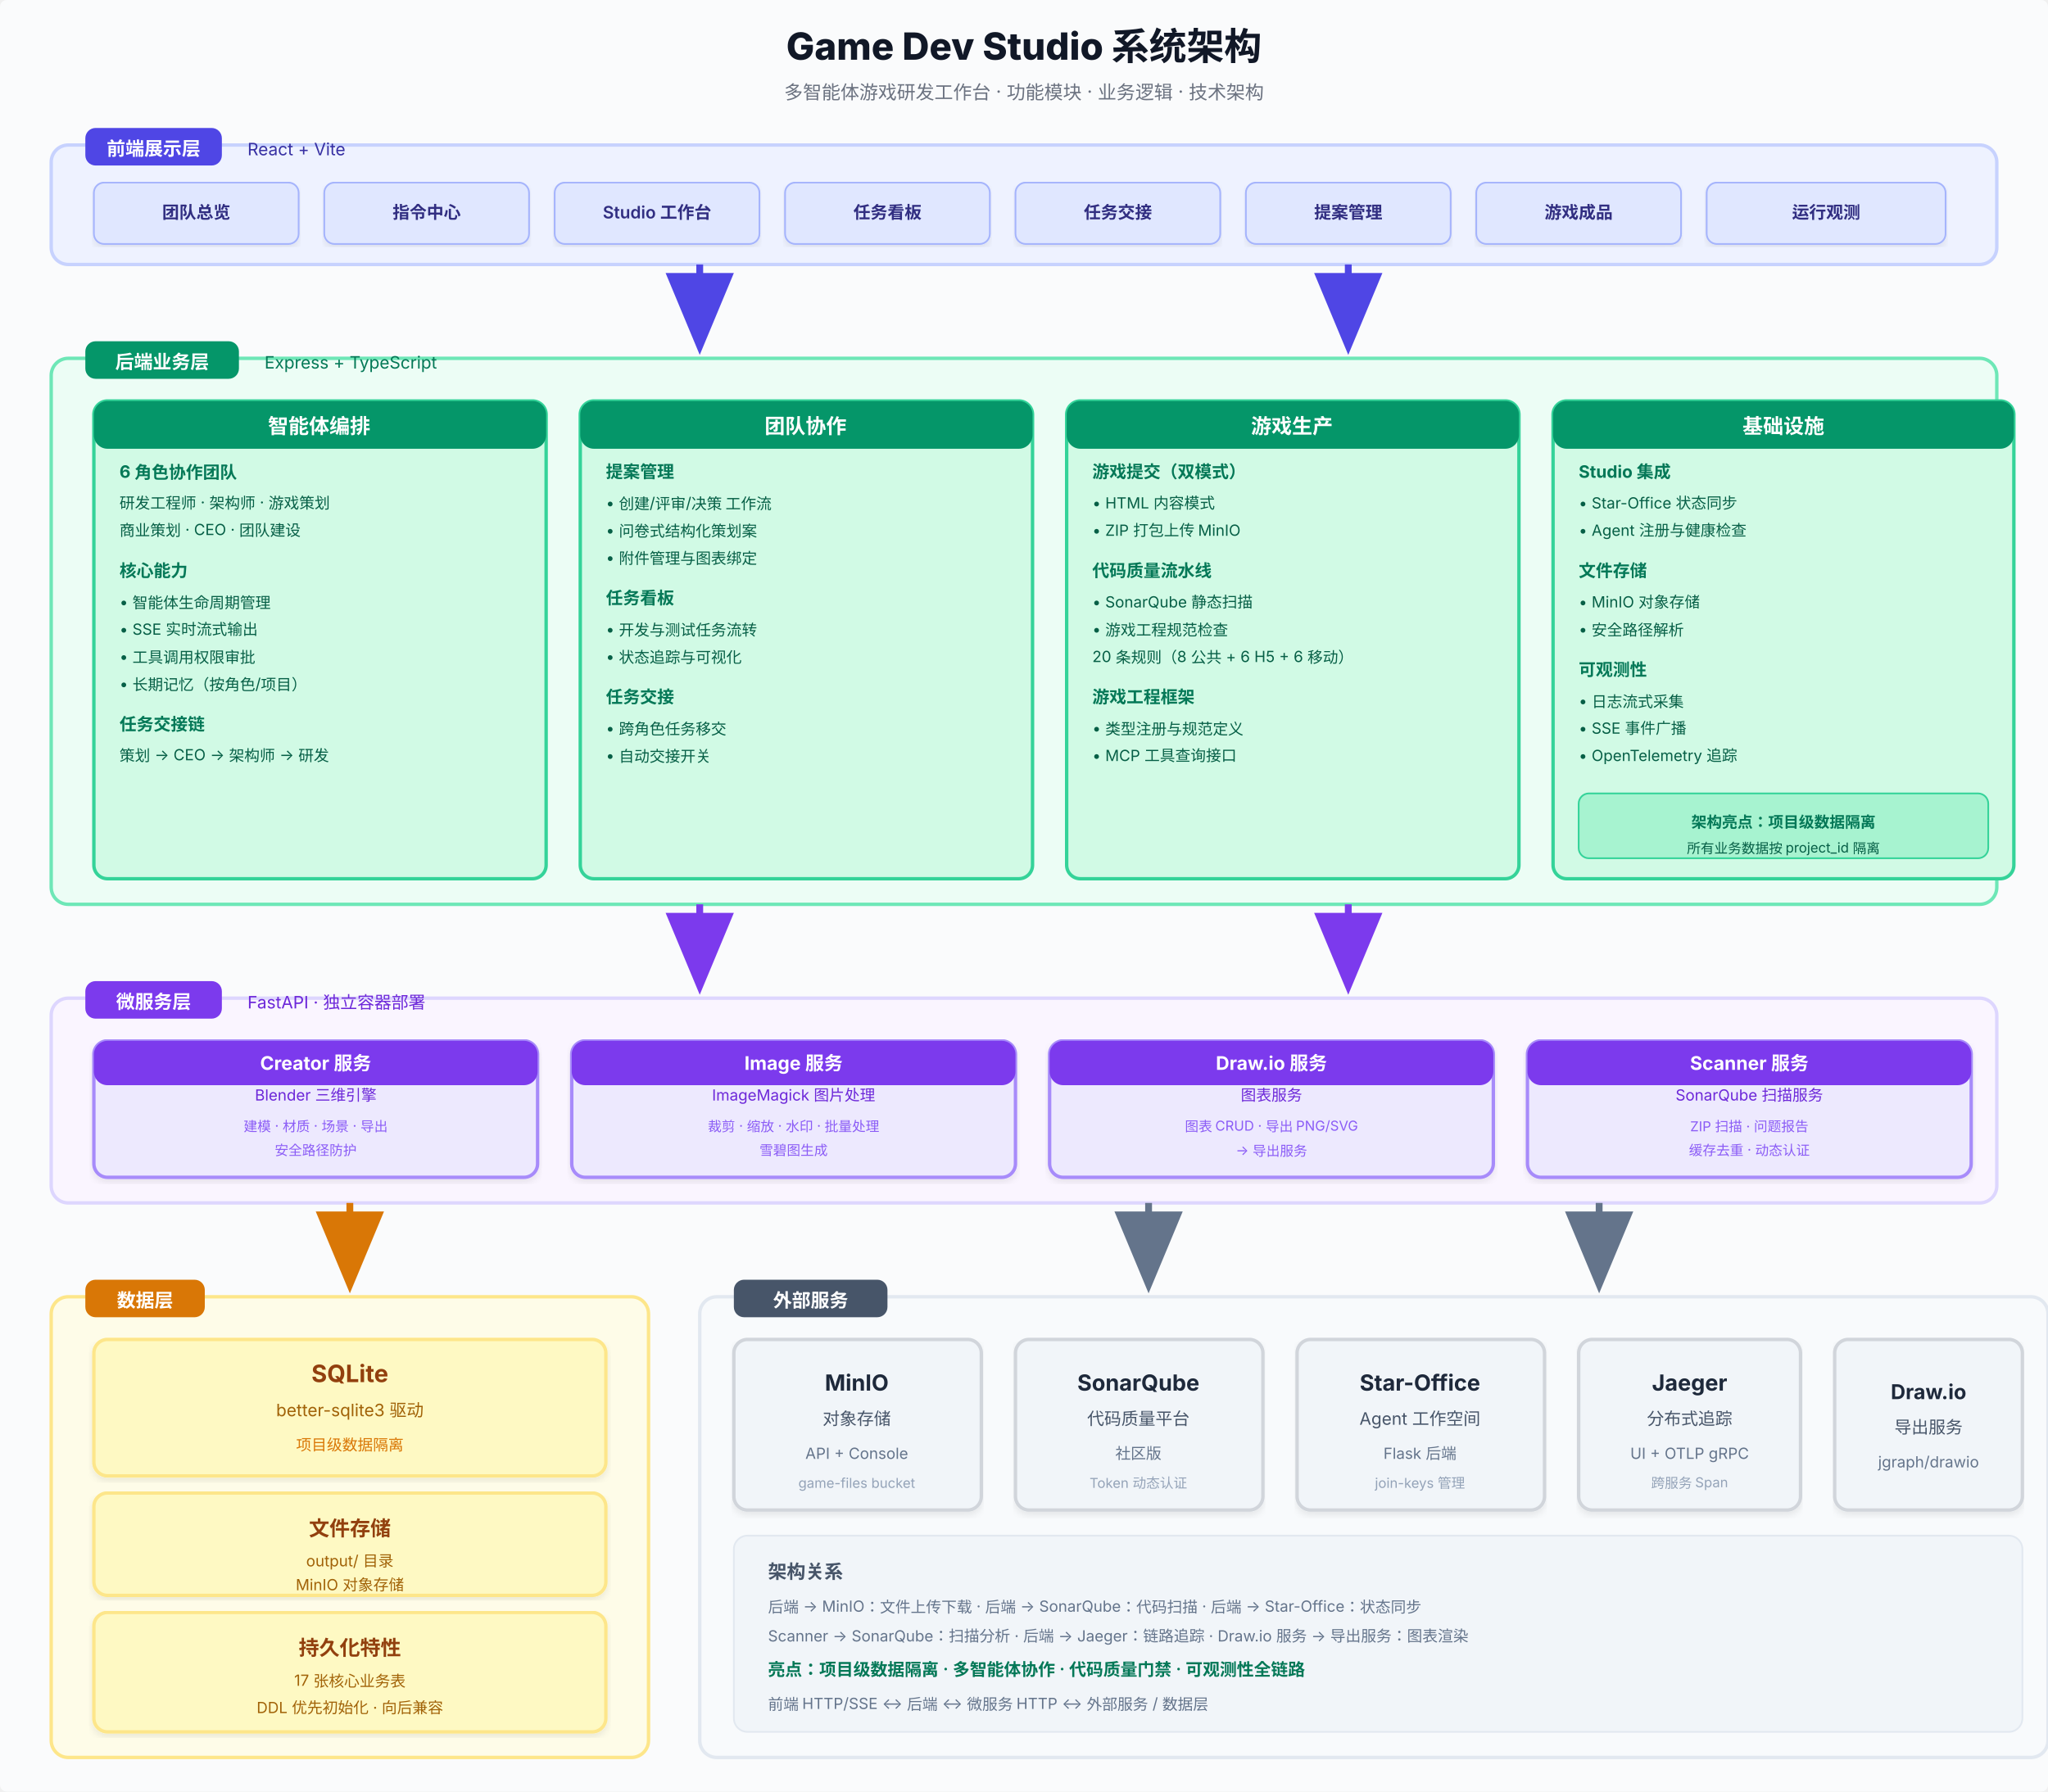
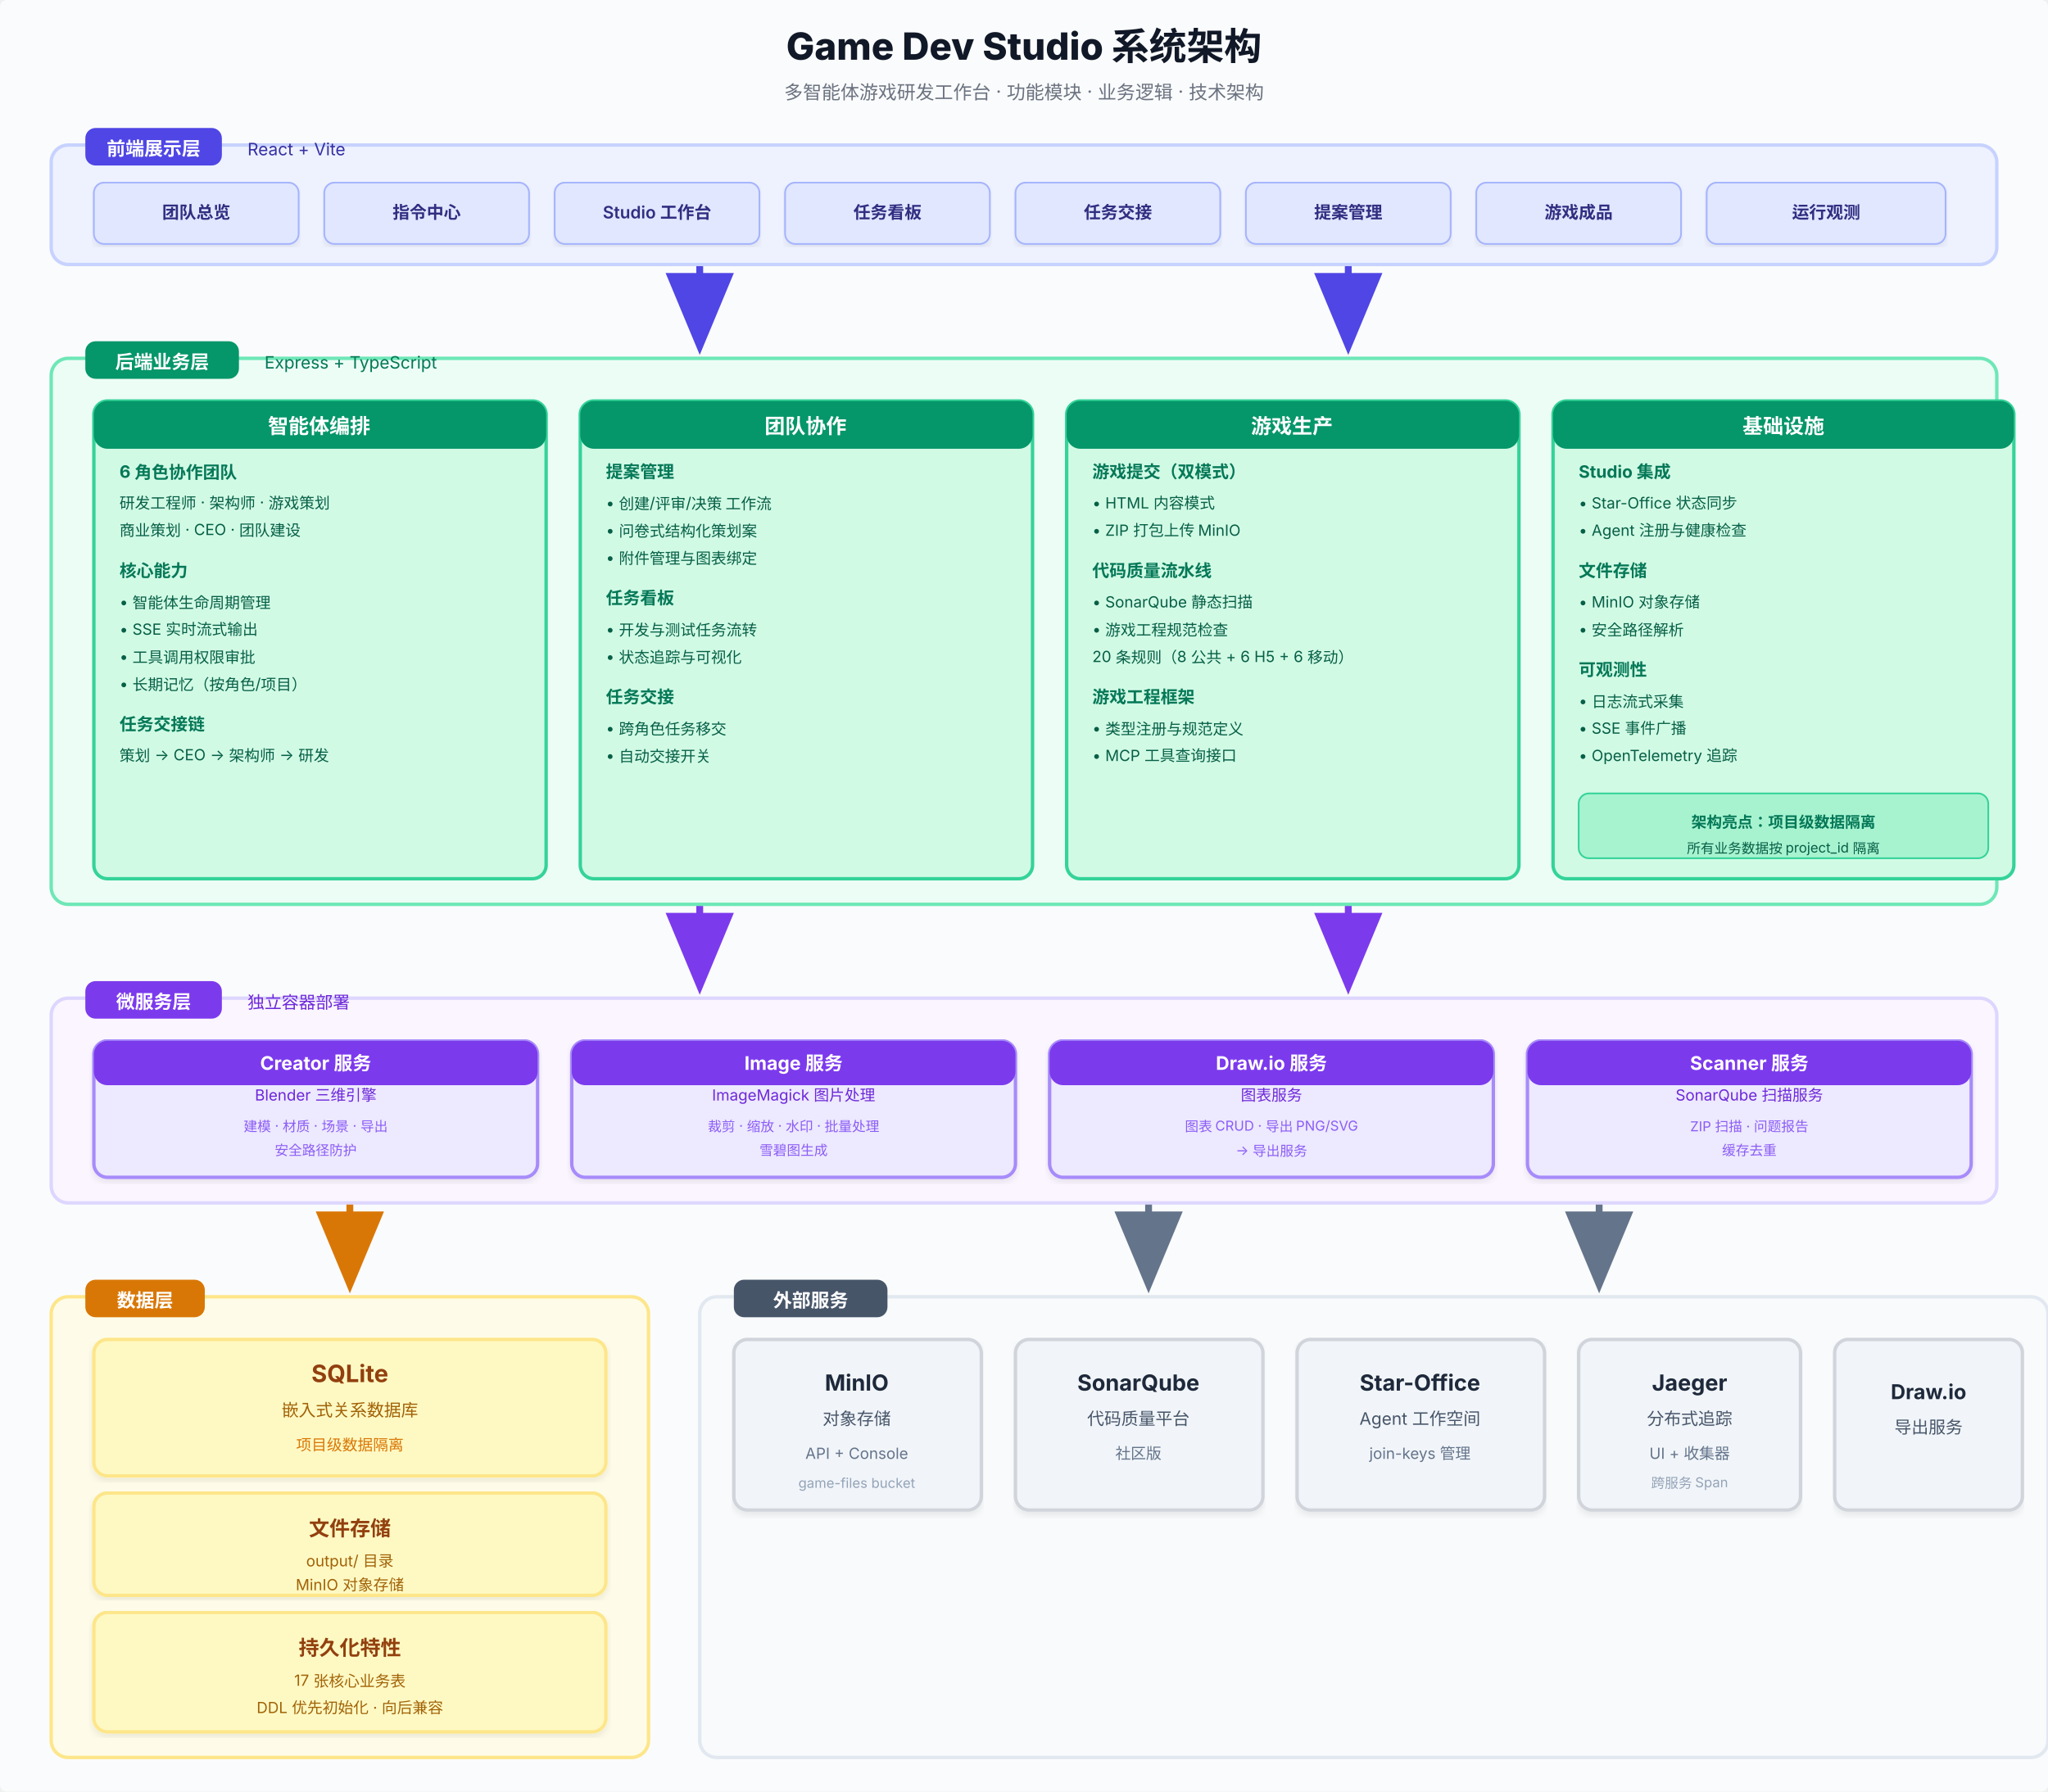
<svg xmlns="http://www.w3.org/2000/svg" viewBox="0 0 1200 1050" font-family="'Inter', 'PingFang SC', 'Microsoft YaHei', Arial, sans-serif">
  <defs>
    <marker id="aB" markerWidth="12" markerHeight="10" refX="10" refY="5" orient="auto">
      <path d="M0,0 L12,5 L0,10 Z" fill="#4F46E5" />
    </marker>
    <marker id="aP" markerWidth="12" markerHeight="10" refX="10" refY="5" orient="auto">
      <path d="M0,0 L12,5 L0,10 Z" fill="#7C3AED" />
    </marker>
    <marker id="aO" markerWidth="12" markerHeight="10" refX="10" refY="5" orient="auto">
      <path d="M0,0 L12,5 L0,10 Z" fill="#D97706" />
    </marker>
    <marker id="aG" markerWidth="12" markerHeight="10" refX="10" refY="5" orient="auto">
      <path d="M0,0 L12,5 L0,10 Z" fill="#64748B" />
    </marker>
    <filter id="sh" x="-1%" y="-1%" width="102%" height="106%">
      <feDropShadow dx="0" dy="2" stdDeviation="2" flood-opacity="0.08" />
    </filter>
  </defs>
  <rect width="1200" height="1050" fill="#FAFBFC" rx="4" />
  <text x="600" y="35" text-anchor="middle" font-size="22" font-weight="800" fill="#111827">Game Dev Studio 系统架构</text>
  <text x="600" y="58" text-anchor="middle" font-size="11" fill="#6B7280">多智能体游戏研发工作台 · 功能模块 · 业务逻辑 · 技术架构</text>
+   <line x1="410" y1="155" x2="410" y2="200" stroke="#4F46E5" stroke-width="4" marker-end="url(#aB)" />
+   <line x1="790" y1="155" x2="790" y2="200" stroke="#4F46E5" stroke-width="4" marker-end="url(#aB)" />
  <g transform="translate(30, 85)">
    <rect x="0" y="0" width="1140" height="70" rx="10" fill="#EEF2FF" stroke="#C7D2FE" stroke-width="2" />
    <rect x="20" y="-10" width="80" height="22" rx="6" fill="#4F46E5" />
    <text x="60" y="6" text-anchor="middle" font-size="11" font-weight="700" fill="#FFF">前端展示层</text>
    <text x="115" y="6" font-size="10" fill="#3730A3">React + Vite</text>
    <rect x="25" y="22" width="120" height="36" rx="6" fill="#E0E7FF" stroke="#A5B4FC" stroke-width="1" filter="url(#sh)" />
    <text x="85" y="43" text-anchor="middle" font-size="10" font-weight="600" fill="#312E81">团队总览</text>
    <rect x="160" y="22" width="120" height="36" rx="6" fill="#E0E7FF" stroke="#A5B4FC" stroke-width="1" filter="url(#sh)" />
    <text x="220" y="43" text-anchor="middle" font-size="10" font-weight="600" fill="#312E81">指令中心</text>
    <rect x="295" y="22" width="120" height="36" rx="6" fill="#E0E7FF" stroke="#A5B4FC" stroke-width="1" filter="url(#sh)" />
    <text x="355" y="43" text-anchor="middle" font-size="10" font-weight="600" fill="#312E81">Studio 工作台</text>
    <rect x="430" y="22" width="120" height="36" rx="6" fill="#E0E7FF" stroke="#A5B4FC" stroke-width="1" filter="url(#sh)" />
    <text x="490" y="43" text-anchor="middle" font-size="10" font-weight="600" fill="#312E81">任务看板</text>
    <rect x="565" y="22" width="120" height="36" rx="6" fill="#E0E7FF" stroke="#A5B4FC" stroke-width="1" filter="url(#sh)" />
    <text x="625" y="43" text-anchor="middle" font-size="10" font-weight="600" fill="#312E81">任务交接</text>
    <rect x="700" y="22" width="120" height="36" rx="6" fill="#E0E7FF" stroke="#A5B4FC" stroke-width="1" filter="url(#sh)" />
    <text x="760" y="43" text-anchor="middle" font-size="10" font-weight="600" fill="#312E81">提案管理</text>
    <rect x="835" y="22" width="120" height="36" rx="6" fill="#E0E7FF" stroke="#A5B4FC" stroke-width="1" filter="url(#sh)" />
    <text x="895" y="43" text-anchor="middle" font-size="10" font-weight="600" fill="#312E81">游戏成品</text>
    <rect x="970" y="22" width="140" height="36" rx="6" fill="#E0E7FF" stroke="#A5B4FC" stroke-width="1" filter="url(#sh)" />
    <text x="1040" y="43" text-anchor="middle" font-size="10" font-weight="600" fill="#312E81">运行观测</text>
  </g>
-   <line x1="410" y1="155" x2="410" y2="200" stroke="#4F46E5" stroke-width="4" marker-end="url(#aB)" />
-   <line x1="790" y1="155" x2="790" y2="200" stroke="#4F46E5" stroke-width="4" marker-end="url(#aB)" />
+   <line x1="410" y1="530" x2="410" y2="575" stroke="#7C3AED" stroke-width="4" marker-end="url(#aP)" />
+   <line x1="790" y1="530" x2="790" y2="575" stroke="#7C3AED" stroke-width="4" marker-end="url(#aP)" />
  <g transform="translate(30, 210)">
    <rect x="0" y="0" width="1140" height="320" rx="10" fill="#ECFDF5" stroke="#6EE7B7" stroke-width="2" />
    <rect x="20" y="-10" width="90" height="22" rx="6" fill="#059669" />
    <text x="65" y="6" text-anchor="middle" font-size="11" font-weight="700" fill="#FFF">后端业务层</text>
    <text x="125" y="6" font-size="10" fill="#047857">Express + TypeScript</text>
    <rect x="25" y="25" width="265" height="280" rx="8" fill="#D1FAE5" stroke="#34D399" stroke-width="2" />
    <rect x="25" y="25" width="265" height="28" rx="8" fill="#059669" />
    <text x="157" y="44" text-anchor="middle" font-size="12" font-weight="700" fill="#FFF">智能体编排</text>
    <text x="40" y="70" font-size="10" font-weight="700" fill="#047857">6 角色协作团队</text>
    <text x="40" y="88" font-size="9" fill="#065F46">研发工程师 · 架构师 · 游戏策划</text>
    <text x="40" y="104" font-size="9" fill="#065F46">商业策划 · CEO · 团队建设</text>
    <text x="40" y="128" font-size="10" font-weight="700" fill="#047857">核心能力</text>
    <text x="40" y="146" font-size="9" fill="#065F46">• 智能体生命周期管理</text>
    <text x="40" y="162" font-size="9" fill="#065F46">• SSE 实时流式输出</text>
    <text x="40" y="178" font-size="9" fill="#065F46">• 工具调用权限审批</text>
    <text x="40" y="194" font-size="9" fill="#065F46">• 长期记忆（按角色/项目）</text>
    <text x="40" y="218" font-size="10" font-weight="700" fill="#047857">任务交接链</text>
    <text x="40" y="236" font-size="9" fill="#065F46">策划 → CEO → 架构师 → 研发</text>
    <rect x="310" y="25" width="265" height="280" rx="8" fill="#D1FAE5" stroke="#34D399" stroke-width="2" />
    <rect x="310" y="25" width="265" height="28" rx="8" fill="#059669" />
    <text x="442" y="44" text-anchor="middle" font-size="12" font-weight="700" fill="#FFF">团队协作</text>
    <text x="325" y="70" font-size="10" font-weight="700" fill="#047857">提案管理</text>
    <text x="325" y="88" font-size="9" fill="#065F46">• 创建/评审/决策 工作流</text>
    <text x="325" y="104" font-size="9" fill="#065F46">• 问卷式结构化策划案</text>
    <text x="325" y="120" font-size="9" fill="#065F46">• 附件管理与图表绑定</text>
    <text x="325" y="144" font-size="10" font-weight="700" fill="#047857">任务看板</text>
    <text x="325" y="162" font-size="9" fill="#065F46">• 开发与测试任务流转</text>
    <text x="325" y="178" font-size="9" fill="#065F46">• 状态追踪与可视化</text>
    <text x="325" y="202" font-size="10" font-weight="700" fill="#047857">任务交接</text>
    <text x="325" y="220" font-size="9" fill="#065F46">• 跨角色任务移交</text>
    <text x="325" y="236" font-size="9" fill="#065F46">• 自动交接开关</text>
    <rect x="595" y="25" width="265" height="280" rx="8" fill="#D1FAE5" stroke="#34D399" stroke-width="2" />
    <rect x="595" y="25" width="265" height="28" rx="8" fill="#059669" />
    <text x="727" y="44" text-anchor="middle" font-size="12" font-weight="700" fill="#FFF">游戏生产</text>
    <text x="610" y="70" font-size="10" font-weight="700" fill="#047857">游戏提交（双模式）</text>
    <text x="610" y="88" font-size="9" fill="#065F46">• HTML 内容模式</text>
    <text x="610" y="104" font-size="9" fill="#065F46">• ZIP 打包上传 MinIO</text>
    <text x="610" y="128" font-size="10" font-weight="700" fill="#047857">代码质量流水线</text>
    <text x="610" y="146" font-size="9" fill="#065F46">• SonarQube 静态扫描</text>
    <text x="610" y="162" font-size="9" fill="#065F46">• 游戏工程规范检查</text>
    <text x="610" y="178" font-size="9" fill="#065F46">  20 条规则（8 公共 + 6 H5 + 6 移动）</text>
    <text x="610" y="202" font-size="10" font-weight="700" fill="#047857">游戏工程框架</text>
    <text x="610" y="220" font-size="9" fill="#065F46">• 类型注册与规范定义</text>
    <text x="610" y="236" font-size="9" fill="#065F46">• MCP 工具查询接口</text>
    <rect x="880" y="25" width="270" height="280" rx="8" fill="#D1FAE5" stroke="#34D399" stroke-width="2" />
    <rect x="880" y="25" width="270" height="28" rx="8" fill="#059669" />
    <text x="1015" y="44" text-anchor="middle" font-size="12" font-weight="700" fill="#FFF">基础设施</text>
    <text x="895" y="70" font-size="10" font-weight="700" fill="#047857">Studio 集成</text>
    <text x="895" y="88" font-size="9" fill="#065F46">• Star-Office 状态同步</text>
    <text x="895" y="104" font-size="9" fill="#065F46">• Agent 注册与健康检查</text>
    <text x="895" y="128" font-size="10" font-weight="700" fill="#047857">文件存储</text>
    <text x="895" y="146" font-size="9" fill="#065F46">• MinIO 对象存储</text>
    <text x="895" y="162" font-size="9" fill="#065F46">• 安全路径解析</text>
    <text x="895" y="186" font-size="10" font-weight="700" fill="#047857">可观测性</text>
    <text x="895" y="204" font-size="9" fill="#065F46">• 日志流式采集</text>
    <text x="895" y="220" font-size="9" fill="#065F46">• SSE 事件广播</text>
    <text x="895" y="236" font-size="9" fill="#065F46">• OpenTelemetry 追踪</text>
    <rect x="895" y="255" width="240" height="38" rx="6" fill="#A7F3D0" stroke="#34D399" stroke-width="1" />
    <text x="1015" y="275" text-anchor="middle" font-size="9" font-weight="700" fill="#047857">架构亮点：项目级数据隔离</text>
    <text x="1015" y="290" text-anchor="middle" font-size="8" fill="#065F46">所有业务数据按 project_id 隔离</text>
  </g>
-   <line x1="410" y1="530" x2="410" y2="575" stroke="#7C3AED" stroke-width="4" marker-end="url(#aP)" />
-   <line x1="790" y1="530" x2="790" y2="575" stroke="#7C3AED" stroke-width="4" marker-end="url(#aP)" />
+   <line x1="205" y1="705" x2="205" y2="750" stroke="#D97706" stroke-width="4" marker-end="url(#aO)" />
+   <line x1="673" y1="705" x2="673" y2="750" stroke="#64748B" stroke-width="4" marker-end="url(#aG)" />
+   <line x1="937" y1="705" x2="937" y2="750" stroke="#64748B" stroke-width="4" marker-end="url(#aG)" />
  <g transform="translate(30, 585)">
    <rect x="0" y="0" width="1140" height="120" rx="10" fill="#FAF5FF" stroke="#DDD6FE" stroke-width="2" />
    <rect x="20" y="-10" width="80" height="22" rx="6" fill="#7C3AED" />
    <text x="60" y="6" text-anchor="middle" font-size="11" font-weight="700" fill="#FFF">微服务层</text>
-     <text x="115" y="6" font-size="10" fill="#6D28D9">FastAPI · 独立容器部署</text>
+     <text x="115" y="6" font-size="10" fill="#6D28D9">独立容器部署</text>
    <rect x="25" y="25" width="260" height="80" rx="8" fill="#EDE9FE" stroke="#A78BFA" stroke-width="2" filter="url(#sh)" />
    <rect x="25" y="25" width="260" height="26" rx="8" fill="#7C3AED" />
    <text x="155" y="42" text-anchor="middle" font-size="11" font-weight="700" fill="#FFF">Creator 服务</text>
    <text x="155" y="60" text-anchor="middle" font-size="9" fill="#6D28D9">Blender 三维引擎</text>
    <text x="155" y="78" text-anchor="middle" font-size="8" fill="#8B5CF6">建模 · 材质 · 场景 · 导出</text>
    <text x="155" y="92" text-anchor="middle" font-size="8" fill="#8B5CF6">安全路径防护</text>
    <rect x="305" y="25" width="260" height="80" rx="8" fill="#EDE9FE" stroke="#A78BFA" stroke-width="2" filter="url(#sh)" />
    <rect x="305" y="25" width="260" height="26" rx="8" fill="#7C3AED" />
    <text x="435" y="42" text-anchor="middle" font-size="11" font-weight="700" fill="#FFF">Image 服务</text>
    <text x="435" y="60" text-anchor="middle" font-size="9" fill="#6D28D9">ImageMagick 图片处理</text>
    <text x="435" y="78" text-anchor="middle" font-size="8" fill="#8B5CF6">裁剪 · 缩放 · 水印 · 批量处理</text>
    <text x="435" y="92" text-anchor="middle" font-size="8" fill="#8B5CF6">雪碧图生成</text>
    <rect x="585" y="25" width="260" height="80" rx="8" fill="#EDE9FE" stroke="#A78BFA" stroke-width="2" filter="url(#sh)" />
    <rect x="585" y="25" width="260" height="26" rx="8" fill="#7C3AED" />
    <text x="715" y="42" text-anchor="middle" font-size="11" font-weight="700" fill="#FFF">Draw.io 服务</text>
    <text x="715" y="60" text-anchor="middle" font-size="9" fill="#6D28D9">图表服务</text>
    <text x="715" y="78" text-anchor="middle" font-size="8" fill="#8B5CF6">图表 CRUD · 导出 PNG/SVG</text>
    <text x="715" y="92" text-anchor="middle" font-size="8" fill="#8B5CF6">→ 导出服务</text>
    <rect x="865" y="25" width="260" height="80" rx="8" fill="#EDE9FE" stroke="#A78BFA" stroke-width="2" filter="url(#sh)" />
    <rect x="865" y="25" width="260" height="26" rx="8" fill="#7C3AED" />
    <text x="995" y="42" text-anchor="middle" font-size="11" font-weight="700" fill="#FFF">Scanner 服务</text>
    <text x="995" y="60" text-anchor="middle" font-size="9" fill="#6D28D9">SonarQube 扫描服务</text>
    <text x="995" y="78" text-anchor="middle" font-size="8" fill="#8B5CF6">ZIP 扫描 · 问题报告</text>
-     <text x="995" y="92" text-anchor="middle" font-size="8" fill="#8B5CF6">缓存去重 · 动态认证</text>
+     <text x="995" y="92" text-anchor="middle" font-size="8" fill="#8B5CF6">缓存去重</text>
  </g>
-   <line x1="205" y1="705" x2="205" y2="750" stroke="#D97706" stroke-width="4" marker-end="url(#aO)" />
-   <line x1="673" y1="705" x2="673" y2="750" stroke="#64748B" stroke-width="4" marker-end="url(#aG)" />
-   <line x1="937" y1="705" x2="937" y2="750" stroke="#64748B" stroke-width="4" marker-end="url(#aG)" />
  <g transform="translate(30, 760)">
    <rect x="0" y="0" width="350" height="270" rx="10" fill="#FEFCE8" stroke="#FDE68A" stroke-width="2" />
    <rect x="20" y="-10" width="70" height="22" rx="6" fill="#D97706" />
    <text x="55" y="6" text-anchor="middle" font-size="11" font-weight="700" fill="#FFF">数据层</text>
    <rect x="25" y="25" width="300" height="80" rx="8" fill="#FEF9C3" stroke="#FDE68A" stroke-width="2" filter="url(#sh)" />
    <text x="175" y="50" text-anchor="middle" font-size="14" font-weight="700" fill="#92400E">SQLite</text>
-     <text x="175" y="70" text-anchor="middle" font-size="10" fill="#A16207">better-sqlite3 驱动</text>
+     <text x="175" y="70" text-anchor="middle" font-size="10" fill="#A16207">嵌入式关系数据库</text>
    <text x="175" y="90" text-anchor="middle" font-size="9" fill="#D97706">项目级数据隔离</text>
    <rect x="25" y="115" width="300" height="60" rx="8" fill="#FEF9C3" stroke="#FDE68A" stroke-width="2" filter="url(#sh)" />
    <text x="175" y="140" text-anchor="middle" font-size="12" font-weight="700" fill="#92400E">文件存储</text>
    <text x="175" y="158" text-anchor="middle" font-size="9" fill="#A16207">output/ 目录</text>
    <text x="175" y="172" text-anchor="middle" font-size="9" fill="#A16207">MinIO 对象存储</text>
    <rect x="25" y="185" width="300" height="70" rx="8" fill="#FEF9C3" stroke="#FDE68A" stroke-width="2" filter="url(#sh)" />
    <text x="175" y="210" text-anchor="middle" font-size="12" font-weight="700" fill="#92400E">持久化特性</text>
    <text x="175" y="228" text-anchor="middle" font-size="9" fill="#A16207">17 张核心业务表</text>
    <text x="175" y="244" text-anchor="middle" font-size="9" fill="#A16207">DDL 优先初始化 · 向后兼容</text>
    <rect x="380" y="0" width="790" height="270" rx="10" fill="#F8FAFC" stroke="#E2E8F0" stroke-width="2" />
    <rect x="400" y="-10" width="90" height="22" rx="6" fill="#475569" />
    <text x="445" y="6" text-anchor="middle" font-size="11" font-weight="700" fill="#FFF">外部服务</text>
    <rect x="400" y="25" width="145" height="100" rx="8" fill="#F1F5F9" stroke="#D1D5DB" stroke-width="2" filter="url(#sh)" />
    <text x="472" y="55" text-anchor="middle" font-size="13" font-weight="700" fill="#1E293B">MinIO</text>
    <text x="472" y="75" text-anchor="middle" font-size="10" fill="#475569">对象存储</text>
    <text x="472" y="95" text-anchor="middle" font-size="9" fill="#64748B">API + Console</text>
    <text x="472" y="112" text-anchor="middle" font-size="8" fill="#94A3B8">game-files bucket</text>
    <rect x="565" y="25" width="145" height="100" rx="8" fill="#F1F5F9" stroke="#D1D5DB" stroke-width="2" filter="url(#sh)" />
    <text x="637" y="55" text-anchor="middle" font-size="13" font-weight="700" fill="#1E293B">SonarQube</text>
    <text x="637" y="75" text-anchor="middle" font-size="10" fill="#475569">代码质量平台</text>
    <text x="637" y="95" text-anchor="middle" font-size="9" fill="#64748B">社区版</text>
-     <text x="637" y="112" text-anchor="middle" font-size="8" fill="#94A3B8">Token 动态认证</text>
    <rect x="730" y="25" width="145" height="100" rx="8" fill="#F1F5F9" stroke="#D1D5DB" stroke-width="2" filter="url(#sh)" />
    <text x="802" y="55" text-anchor="middle" font-size="13" font-weight="700" fill="#1E293B">Star-Office</text>
    <text x="802" y="75" text-anchor="middle" font-size="10" fill="#475569">Agent 工作空间</text>
-     <text x="802" y="95" text-anchor="middle" font-size="9" fill="#64748B">Flask 后端</text>
-     <text x="802" y="112" text-anchor="middle" font-size="8" fill="#94A3B8">join-keys 管理</text>
+     <text x="802" y="95" text-anchor="middle" font-size="9" fill="#64748B">join-keys 管理</text>
    <rect x="895" y="25" width="130" height="100" rx="8" fill="#F1F5F9" stroke="#D1D5DB" stroke-width="2" filter="url(#sh)" />
    <text x="960" y="55" text-anchor="middle" font-size="13" font-weight="700" fill="#1E293B">Jaeger</text>
    <text x="960" y="75" text-anchor="middle" font-size="10" fill="#475569">分布式追踪</text>
-     <text x="960" y="95" text-anchor="middle" font-size="9" fill="#64748B">UI + OTLP gRPC</text>
+     <text x="960" y="95" text-anchor="middle" font-size="9" fill="#64748B">UI + 收集器</text>
    <text x="960" y="112" text-anchor="middle" font-size="8" fill="#94A3B8">跨服务 Span</text>
    <rect x="1045" y="25" width="110" height="100" rx="8" fill="#F1F5F9" stroke="#D1D5DB" stroke-width="2" filter="url(#sh)" />
    <text x="1100" y="60" text-anchor="middle" font-size="12" font-weight="700" fill="#1E293B">Draw.io</text>
    <text x="1100" y="80" text-anchor="middle" font-size="10" fill="#475569">导出服务</text>
-     <text x="1100" y="100" text-anchor="middle" font-size="9" fill="#64748B">jgraph/drawio</text>
-     <rect x="400" y="140" width="755" height="115" rx="8" fill="#F1F5F9" stroke="#E2E8F0" stroke-width="1" />
-     <text x="420" y="165" font-size="11" font-weight="700" fill="#475569">架构关系</text>
-     <text x="420" y="185" font-size="9" fill="#64748B">后端 → MinIO：文件上传下载 · 后端 → SonarQube：代码扫描 · 后端 → Star-Office：状态同步</text>
-     <text x="420" y="202" font-size="9" fill="#64748B">Scanner → SonarQube：扫描分析 · 后端 → Jaeger：链路追踪 · Draw.io 服务 → 导出服务：图表渲染</text>
-     <text x="420" y="222" font-size="10" font-weight="600" fill="#047857">亮点：项目级数据隔离 · 多智能体协作 · 代码质量门禁 · 可观测性全链路</text>
-     <text x="420" y="242" font-size="9" fill="#64748B">前端 HTTP/SSE ↔ 后端 ↔ 微服务 HTTP ↔ 外部服务 / 数据层</text>
  </g>
</svg>
